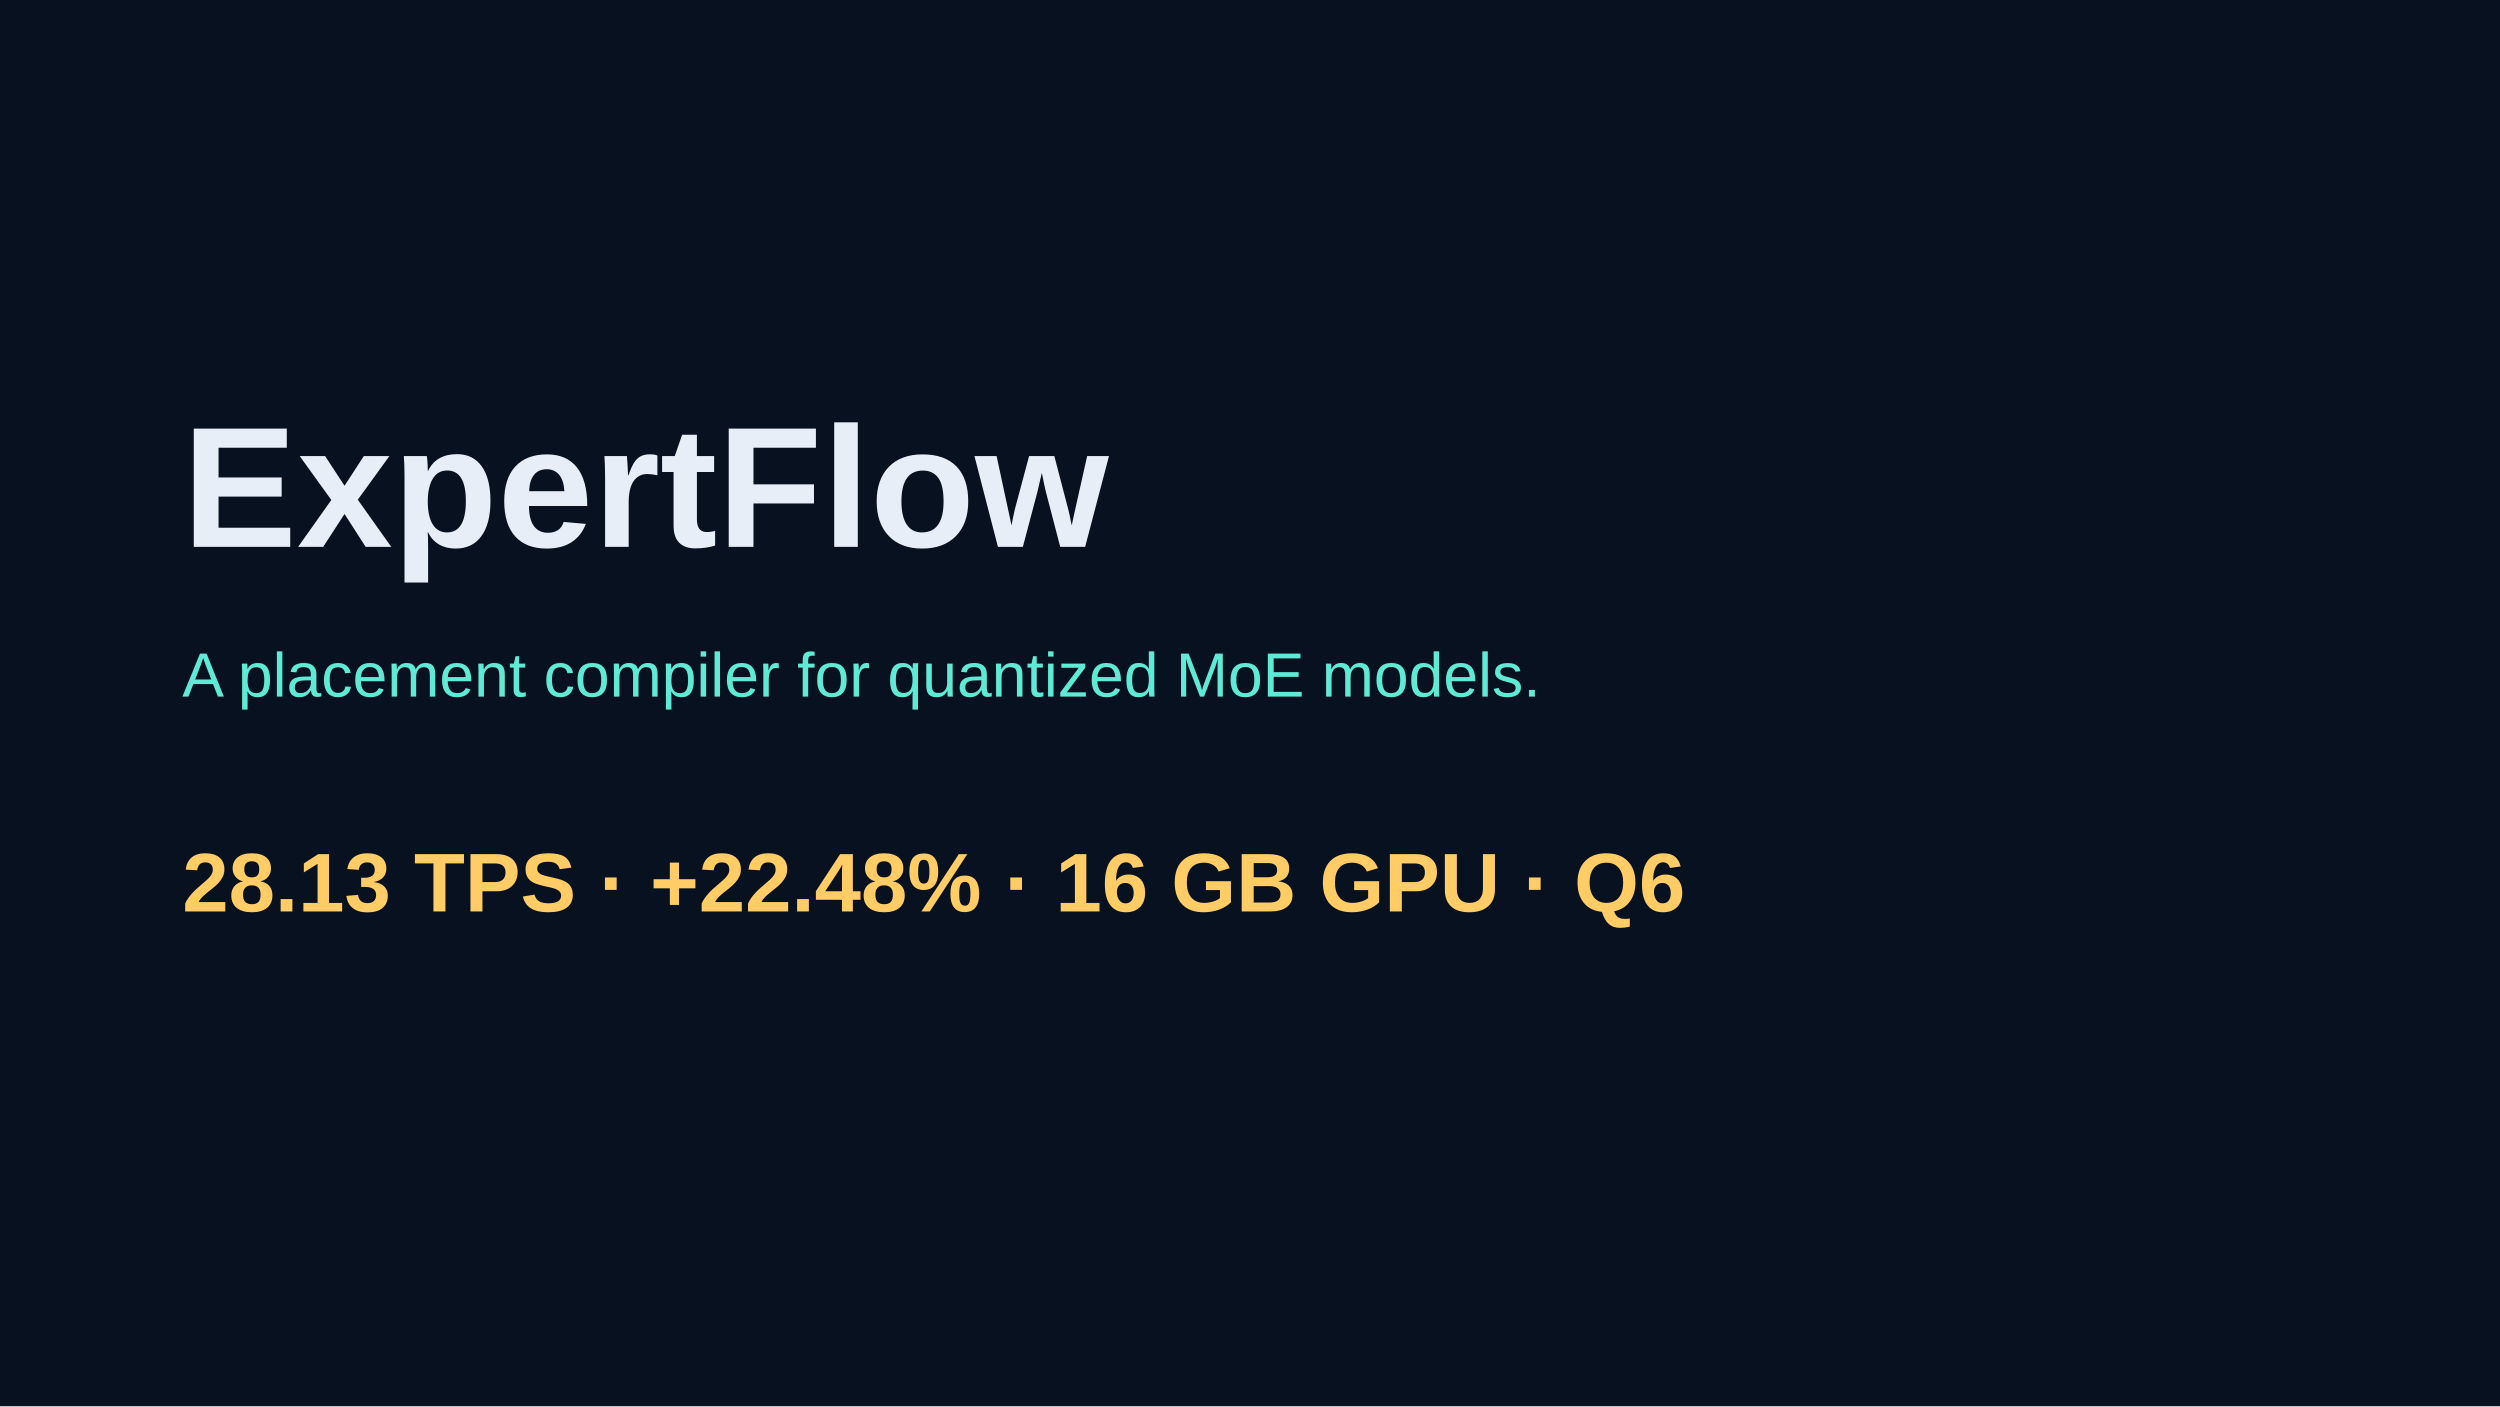
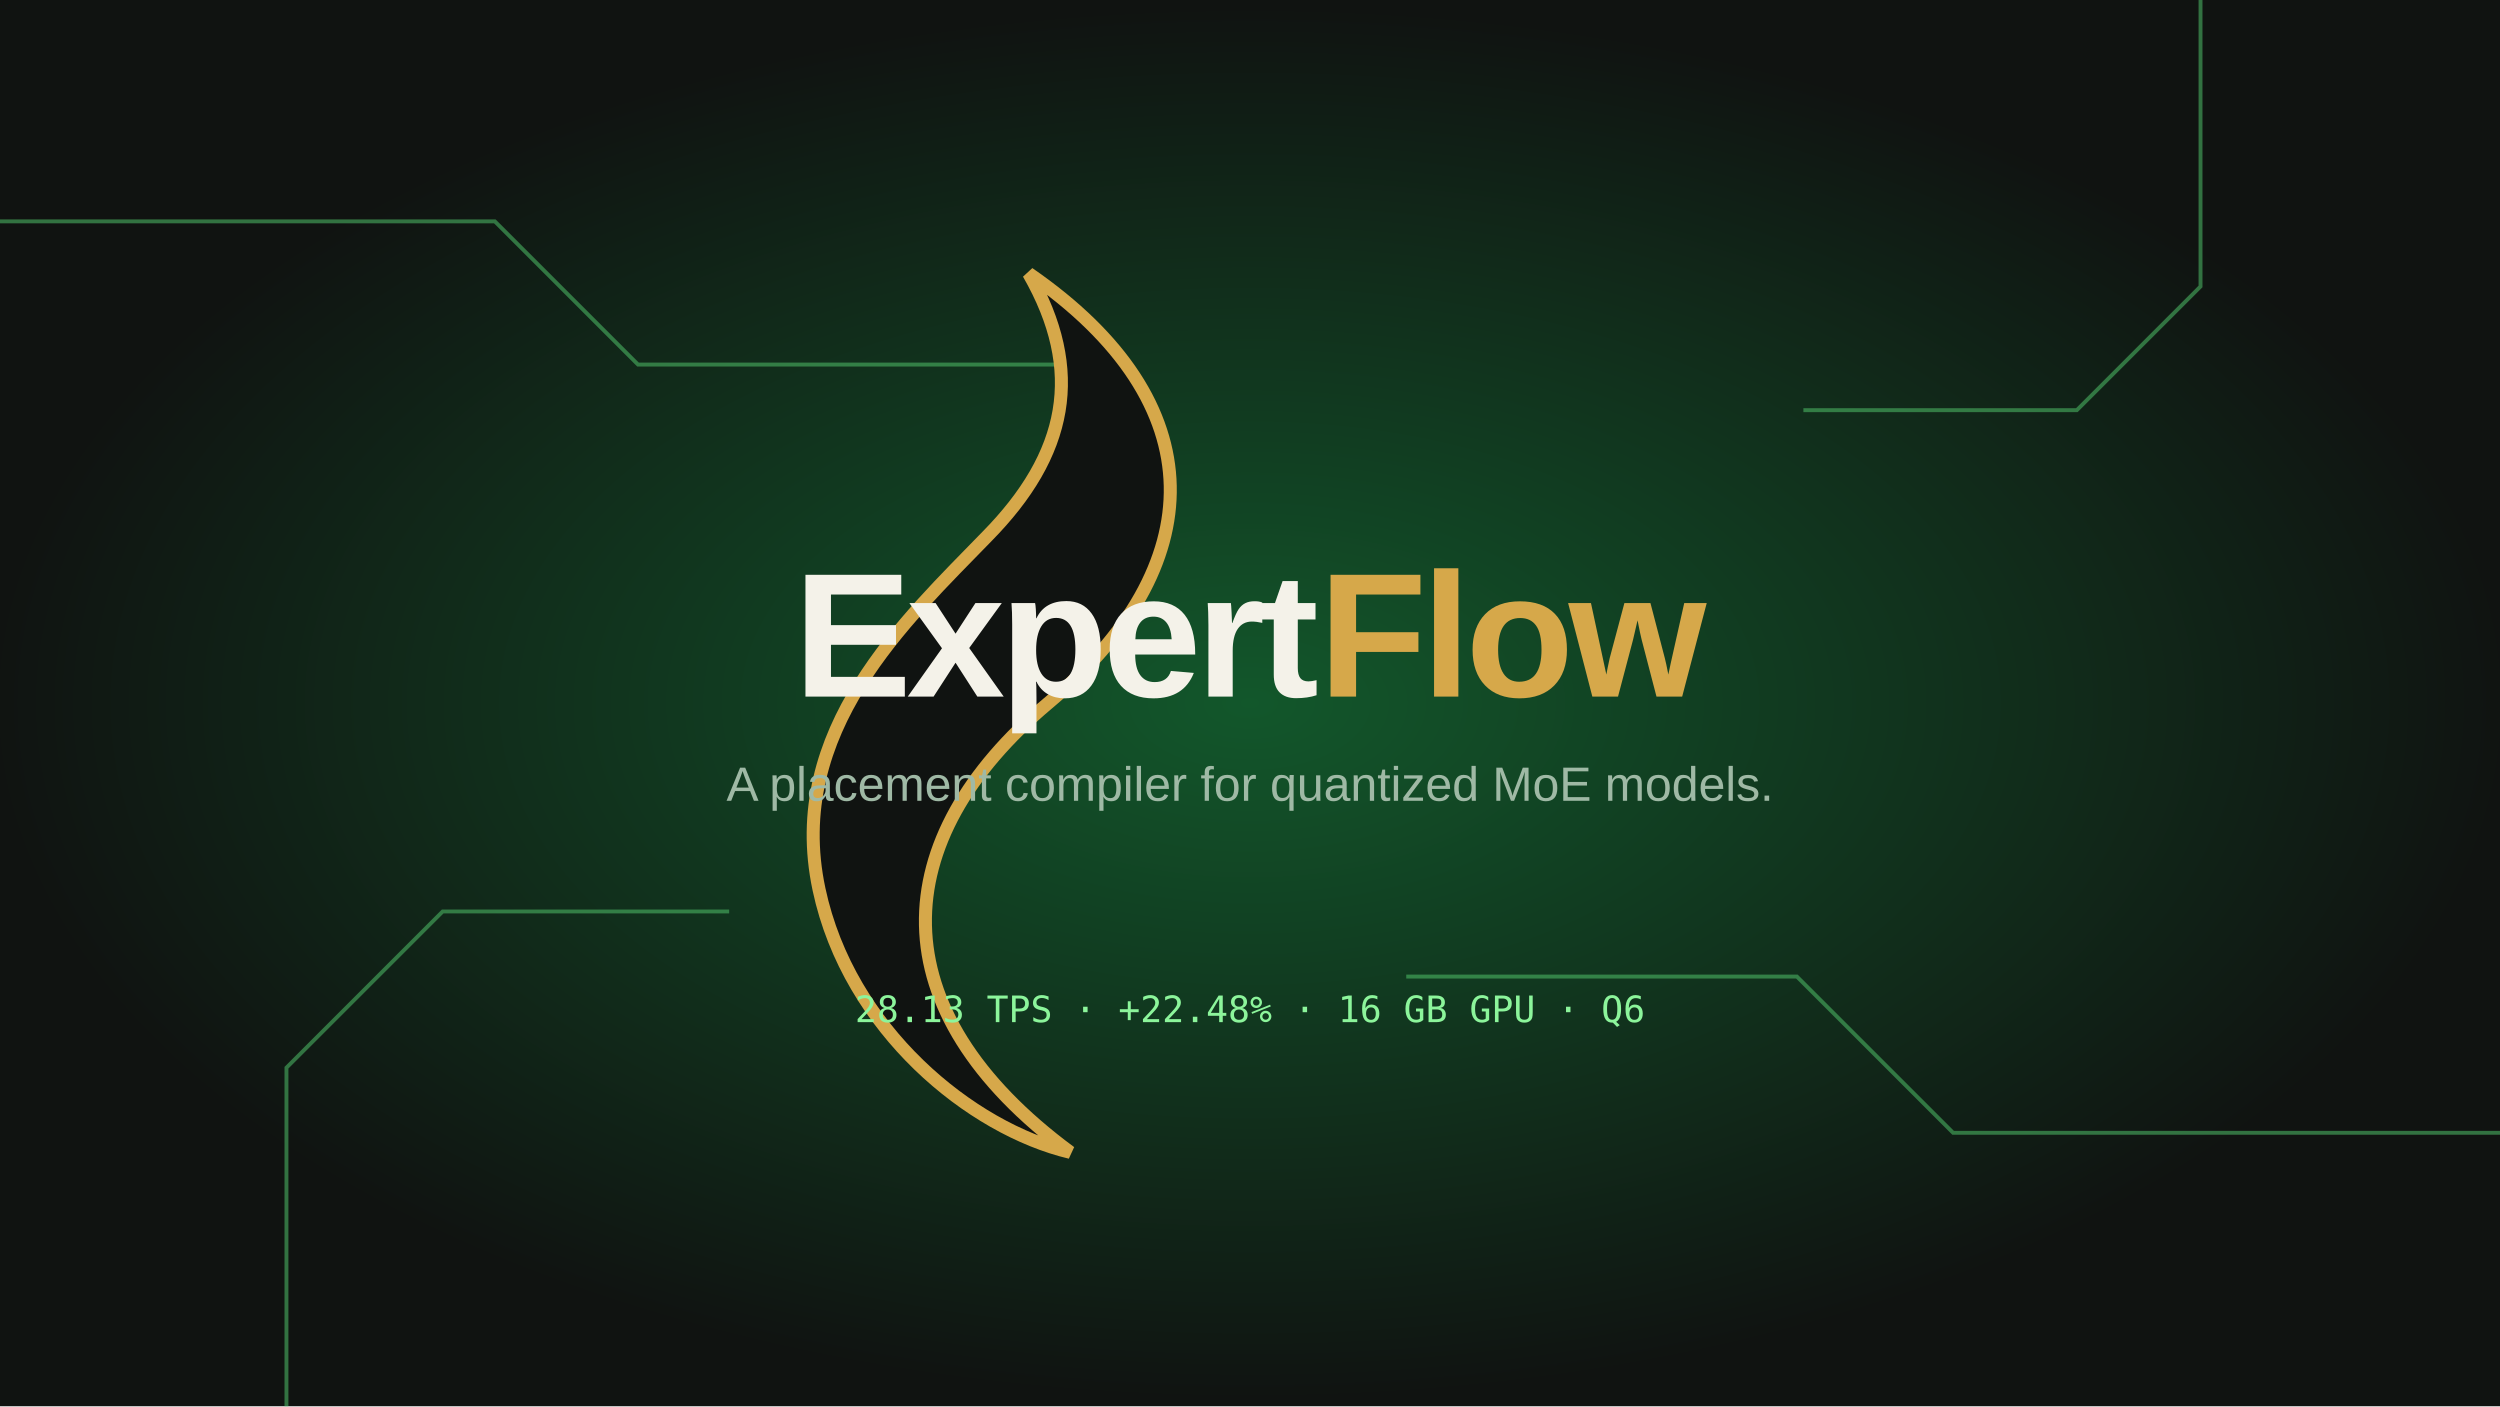
- <svg xmlns="http://www.w3.org/2000/svg" width="1920" height="1080" viewBox="0 0 1920 1080">
-   <rect width="1920" height="1080" fill="#08111f" />
-   <text x="140" y="420" fill="#e7eef8" font-family="Segoe UI,Arial" font-weight="700" font-size="132">ExpertFlow</text>
-   <text x="140" y="535" fill="#5eead4" font-family="Segoe UI,Arial" font-size="48">A placement compiler for quantized MoE models.</text>
-   <text x="140" y="700" fill="#ffcc66" font-family="Segoe UI,Arial" font-weight="700" font-size="64">28.13 TPS · +22.48% · 16 GB GPU · Q6</text>
+ <svg xmlns="http://www.w3.org/2000/svg" width="1920" height="1080" viewBox="0 0 1920 1080" role="img" aria-labelledby="title desc">
+   <defs>
+     <radialGradient id="g">
+       <stop stop-color="#12572b" />
+       <stop offset="1" stop-color="#101311" />
+     </radialGradient>
+   </defs>
+   <rect width="1920" height="1080" fill="url(#g)" />
+   <g stroke="#4fbf68" fill="none" stroke-width="3" opacity=".55">
+     <path d="M0 170h380l110 110h360" />
+     <path d="M1920 870h-420l-120-120h-300" />
+     <path d="M220 1080V820l120-120h220" />
+     <path d="M1690 0v220l-95 95h-210" />
+   </g>
+   <style>text{font-family:Segoe UI,Arial,sans-serif}.m{font-family:Consolas,monospace}.brand{font-size:136px;font-weight:850;letter-spacing:-4px}.sub{font-size:37px}</style>
+   <path d="M790 210c145 100 140 225 15 330s-132 235 17 345c-76-18-170-94-193-202-26-122 67-207 129-271 62-63 75-127 32-202z" fill="#101311" stroke="#d6a84a" stroke-width="10" />
+   <text x="960" y="535" text-anchor="middle" class="brand" fill="#f4f2e9">Expert<tspan fill="#d6a84a">Flow</tspan>
+   </text>
+   <text x="960" y="615" text-anchor="middle" class="sub" fill="#9fb9a5">A placement compiler for quantized MoE models.</text>
+   <text x="960" y="785" text-anchor="middle" class="m" font-size="28" fill="#8cf59b">28.13 TPS · +22.48% · 16 GB GPU · Q6</text>
</svg>
